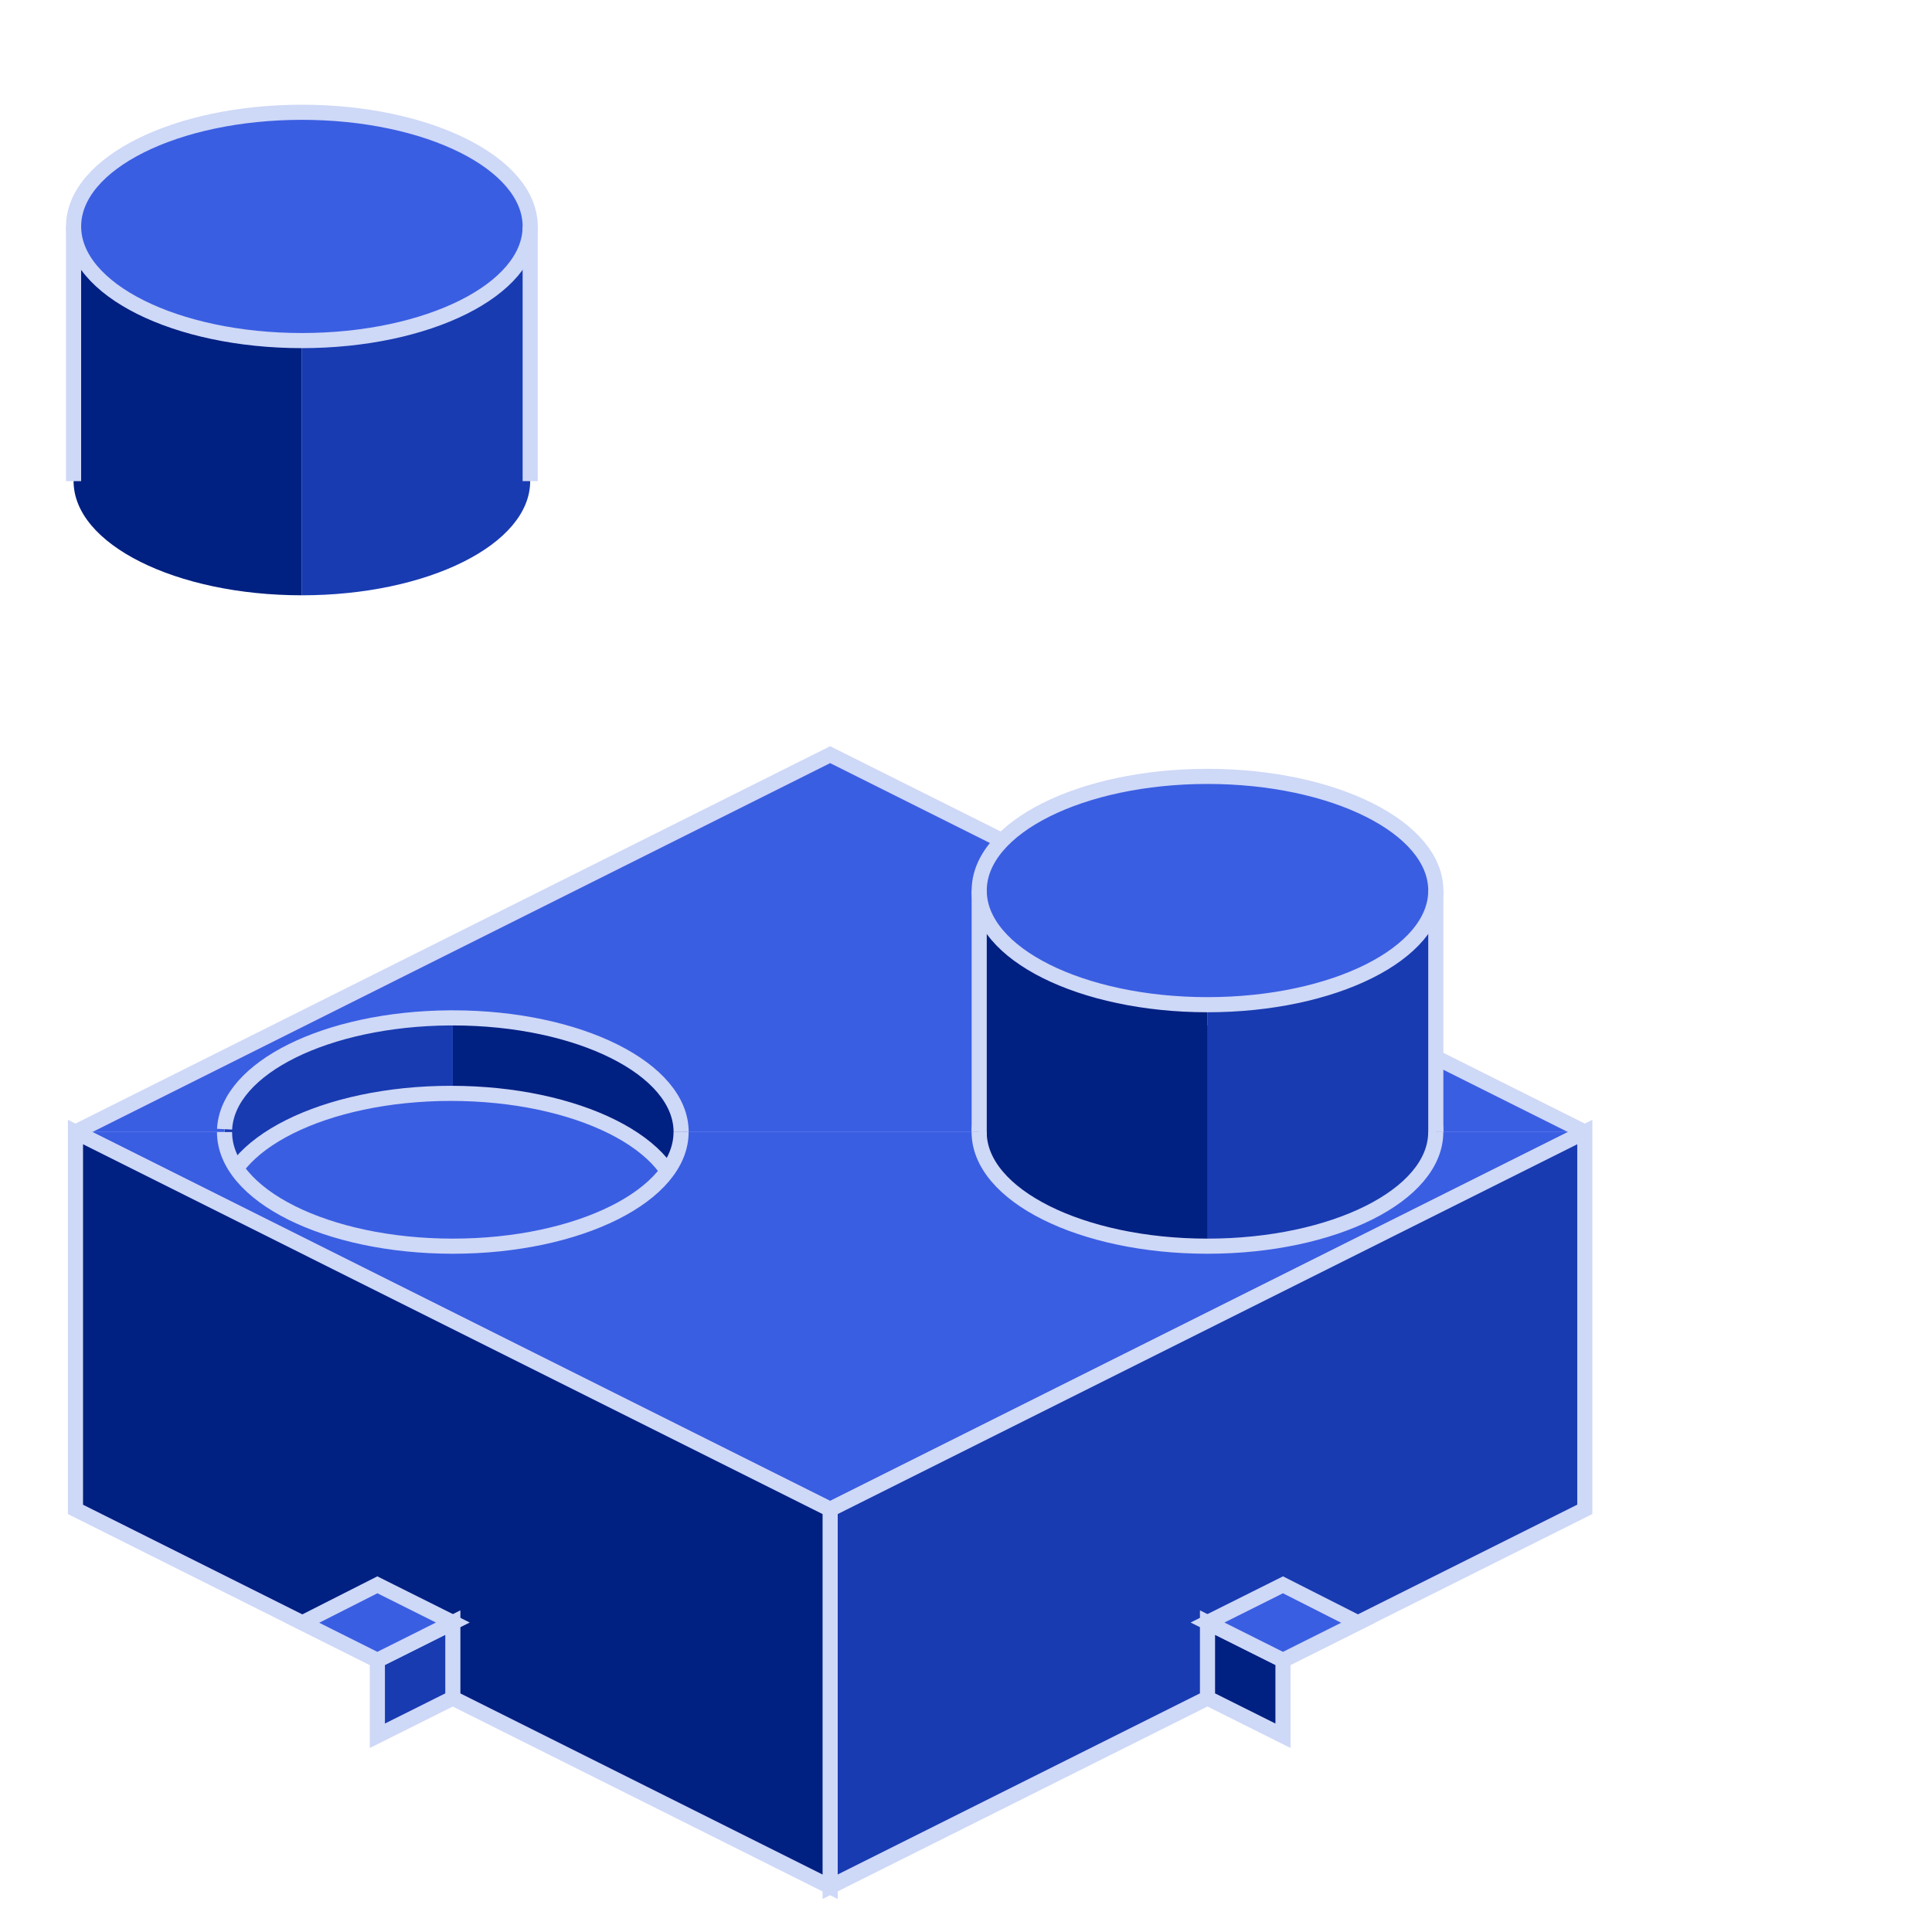
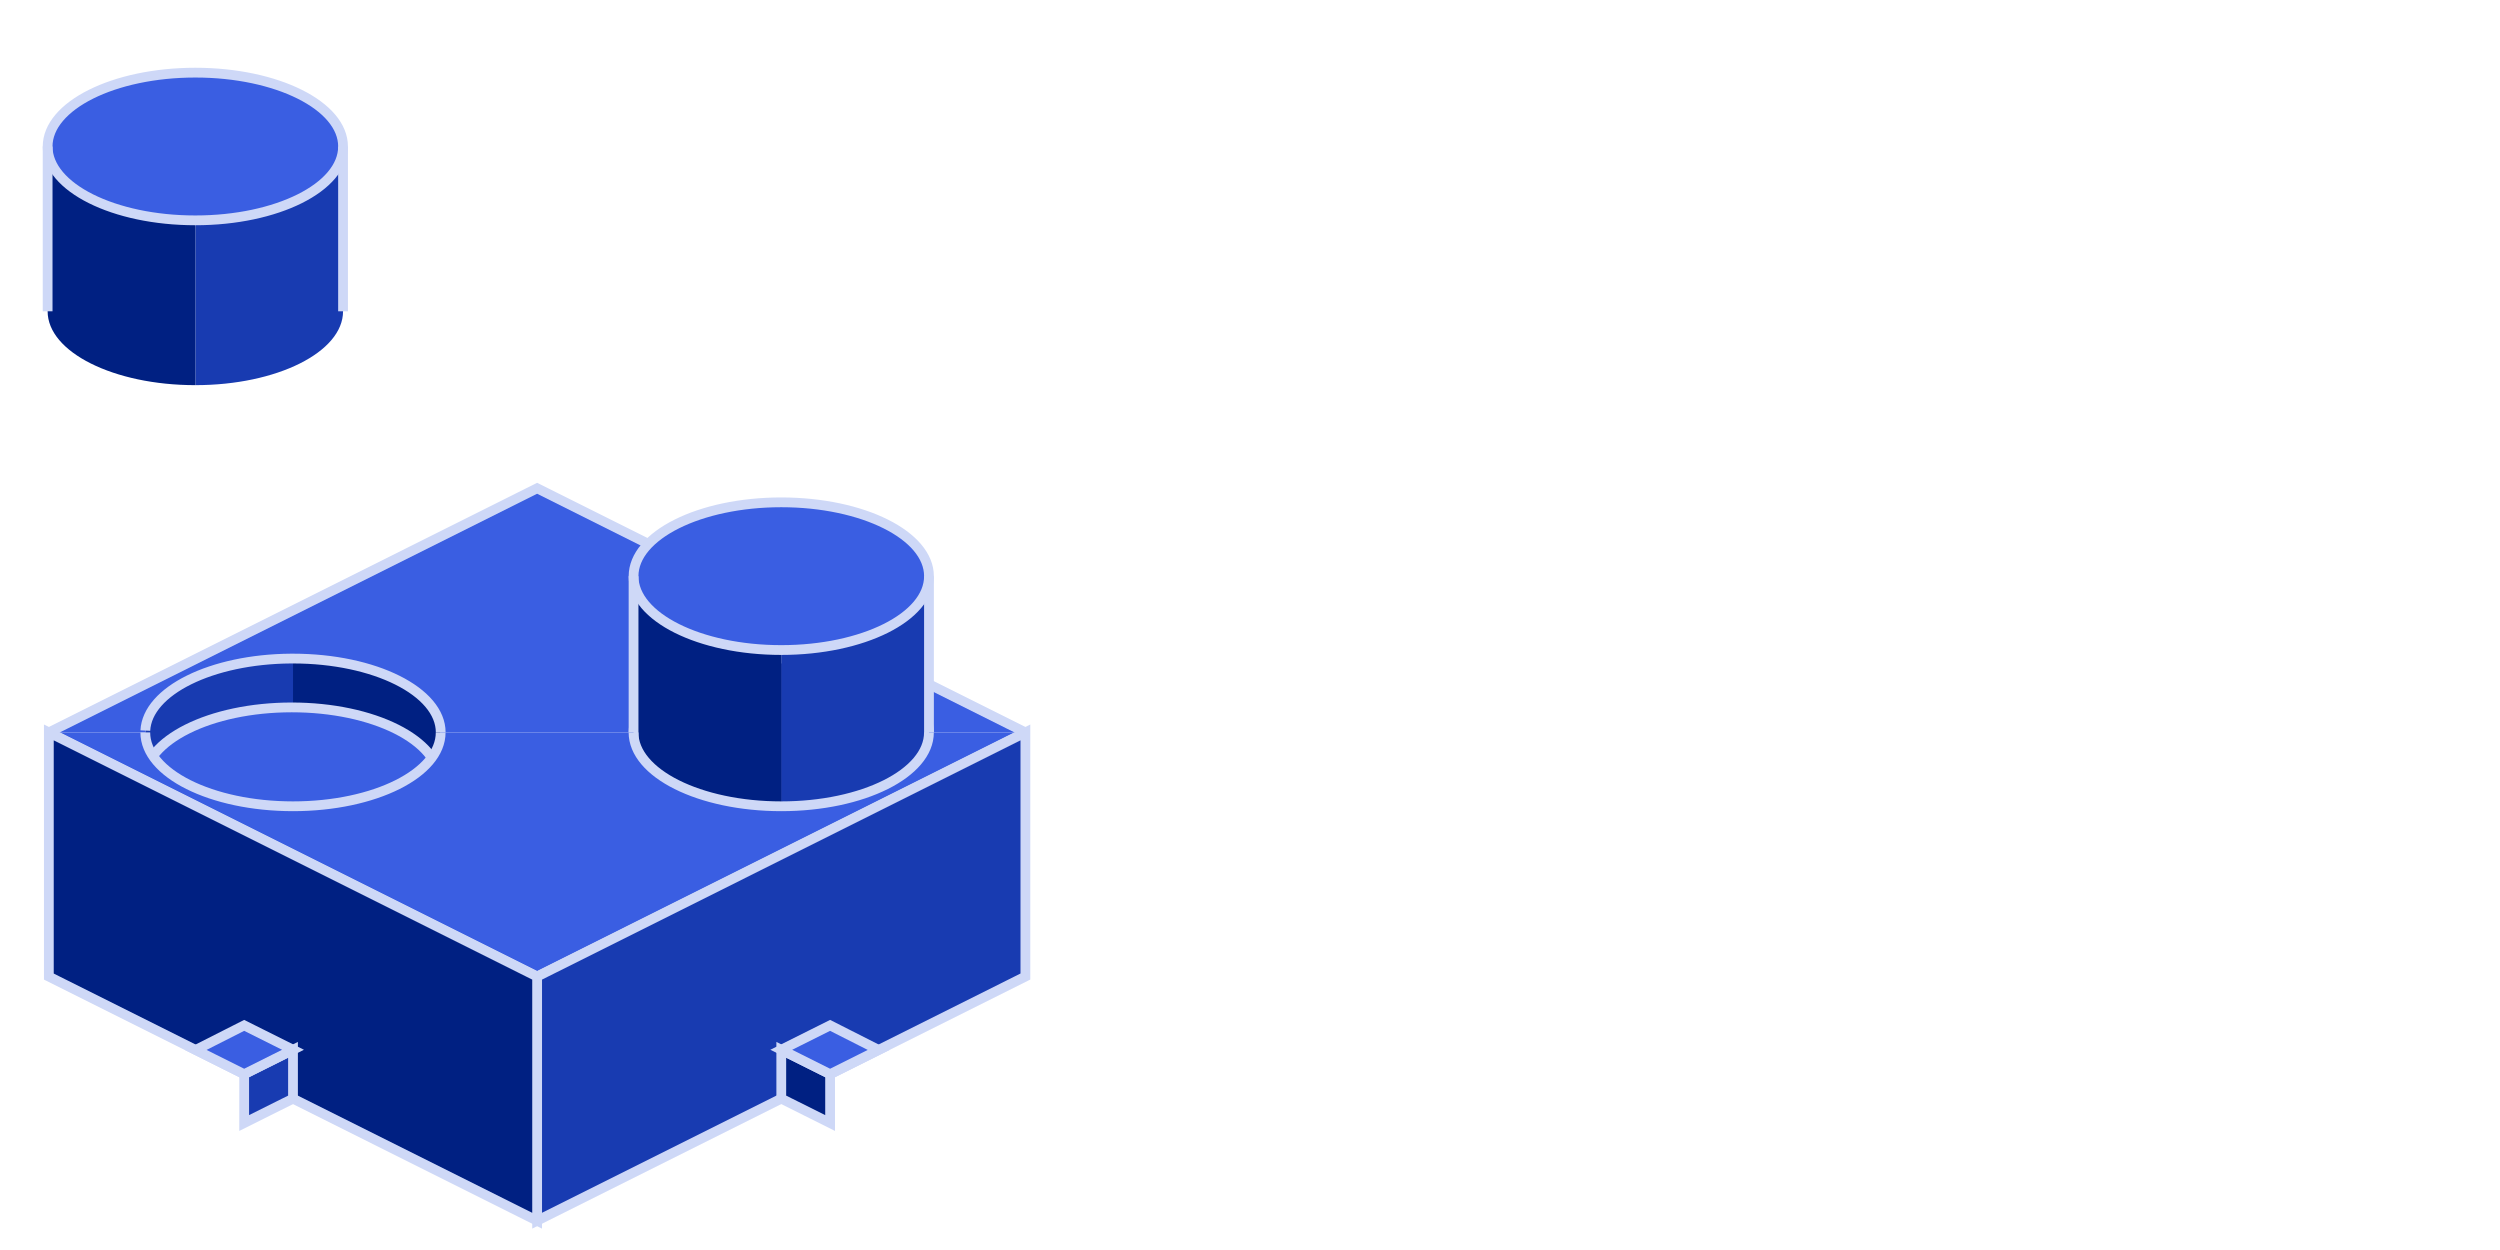
- <svg xmlns="http://www.w3.org/2000/svg" id="svg1047" version="1.1" viewBox="0 0 33.867 33.867" height="128" width="128">
+ <svg xmlns="http://www.w3.org/2000/svg" width="256" height="128" viewBox="0 0 67.733 33.867" version="1.1" id="svg1047">
  <defs id="defs1041" />
  <g id="layer1">
-     <path d="m 21.167,17.843 v 4.002 a 4.002,2.001 0 0 0 4.002,-2.001 4.002,2.001 0 0 0 -4.002,-2.001 z" style="display:inline;opacity:1;fill:#002082;fill-opacity:1;stroke:none;stroke-width:0.265;stroke-linecap:round;stroke-miterlimit:4;stroke-dasharray:none;stroke-opacity:1" id="path1931" />
-     <path d="m 21.109,17.843 a 4.002,2.001 0 0 0 -3.944,2.001 4.002,2.001 0 0 0 4.002,2.001 v -4.002 a 4.002,2.001 0 0 0 -0.058,0 z" style="display:inline;opacity:1;fill:#183bb1;fill-opacity:1;stroke:none;stroke-width:0.265;stroke-linecap:round;stroke-miterlimit:4;stroke-dasharray:none;stroke-opacity:1" id="path2014" />
-     <path d="m 7.938,17.843 v 4.002 A 4.002,2.001 0 0 0 11.939,19.844 4.002,2.001 0 0 0 7.938,17.843 Z" style="display:inline;opacity:1;fill:#002082;fill-opacity:1;stroke:none;stroke-width:0.265;stroke-linecap:round;stroke-miterlimit:4;stroke-dasharray:none;stroke-opacity:1" id="path1949" />
-     <path d="m 7.88,17.843 a 4.002,2.001 0 0 0 -3.944,2.001 4.002,2.001 0 0 0 4.002,2.001 v -4.002 a 4.002,2.001 0 0 0 -0.058,0 z" style="display:inline;opacity:1;fill:#183bb1;fill-opacity:1;stroke:none;stroke-width:0.265;stroke-linecap:round;stroke-miterlimit:4;stroke-dasharray:none;stroke-opacity:1" id="path2018" />
-     <path id="path998" d="M 14.552,13.229 1.323,19.844 h 2.613 a 4.002,2.001 0 0 1 3.944,-2.001 4.002,2.001 0 0 1 0.058,0 4.002,2.001 0 0 1 4.002,2.001 h 5.226 a 4.002,2.001 0 0 1 3.943,-2.001 4.002,2.001 0 0 1 5.29e-4,0 4.002,2.001 0 0 1 0.058,0 4.002,2.001 0 0 1 4.002,2.001 h 2.613 z" style="display:inline;fill:#3a5ee2;stroke:none;stroke-width:0.265;stroke-linecap:butt;stroke-linejoin:miter;stroke-miterlimit:4;stroke-dasharray:none;stroke-opacity:1" />
-     <path id="path1007" style="display:inline;fill:none;stroke:#ced8f7;stroke-width:0.265;stroke-linecap:butt;stroke-linejoin:miter;stroke-miterlimit:4;stroke-dasharray:none;stroke-opacity:1" d="m 17.165,19.842 a 4.002,2.001 0 0 1 3.943,-1.999 4.002,2.001 0 0 1 5.29e-4,0 4.002,2.001 0 0 1 0.058,0 4.002,2.001 0 0 1 4.002,2.001" />
-     <path id="path1000" style="display:inline;fill:none;stroke:#ced8f7;stroke-width:0.265;stroke-linecap:butt;stroke-linejoin:miter;stroke-miterlimit:4;stroke-dasharray:none;stroke-opacity:1" d="m 3.937,19.794 a 4.002,2.001 0 0 1 3.943,-1.951 4.002,2.001 0 0 1 0.058,0 4.002,2.001 0 0 1 4.002,2.001" />
-     <path style="display:inline;fill:none;stroke:#ced8f7;stroke-width:0.265px;stroke-linecap:butt;stroke-linejoin:miter;stroke-opacity:1" d="M 1.323,19.844 14.552,13.229 27.781,19.844" id="path1010" />
-     <g transform="translate(2.579693,17.72708)" id="g1687">
-       <path d="m 5.325,3.44 v 6.466 a 4.002,2.001 0 0 0 4.002,-2.001 v -4.465 z" style="display:inline;opacity:1;fill:#183bb1;fill-opacity:1;stroke:none;stroke-width:0.265;stroke-linecap:round;stroke-miterlimit:4;stroke-dasharray:none;stroke-opacity:1" id="ellipse1012" />
-       <path d="m 1.323,3.44 v 4.465 a 4.002,2.001 0 0 0 4.002,2.001 v -6.466 z" style="display:inline;opacity:1;fill:#002082;fill-opacity:1;stroke:none;stroke-width:0.265;stroke-linecap:round;stroke-miterlimit:4;stroke-dasharray:none;stroke-opacity:1" id="path1020" />
-       <ellipse ry="2.001" rx="4.002" cy="3.44" cx="5.325" id="ellipse1984" style="display:inline;opacity:1;fill:#3a5ee2;fill-opacity:1;stroke:#ced8f7;stroke-width:0.265;stroke-linecap:round;stroke-miterlimit:4;stroke-dasharray:none;stroke-opacity:1" />
-       <path id="path1024" d="m 9.327,3.44 v 4.465" style="display:inline;fill:none;stroke:#ced8f7;stroke-width:0.265px;stroke-linecap:butt;stroke-linejoin:miter;stroke-opacity:1" />
-       <path id="path1026" d="m 1.323,3.44 v 4.465" style="display:inline;fill:none;stroke:#ced8f7;stroke-width:0.265px;stroke-linecap:butt;stroke-linejoin:miter;stroke-opacity:1" />
+     <path id="path1931" style="display:inline;opacity:1;fill:#002082;fill-opacity:1;stroke:none;stroke-width:0.265;stroke-linecap:round;stroke-miterlimit:4;stroke-dasharray:none;stroke-opacity:1" d="m 21.167,17.843 v 4.002 a 4.002,2.001 0 0 0 4.002,-2.001 4.002,2.001 0 0 0 -4.002,-2.001 z" />
+     <path id="path2014" style="display:inline;opacity:1;fill:#183bb1;fill-opacity:1;stroke:none;stroke-width:0.265;stroke-linecap:round;stroke-miterlimit:4;stroke-dasharray:none;stroke-opacity:1" d="m 21.109,17.843 a 4.002,2.001 0 0 0 -3.944,2.001 4.002,2.001 0 0 0 4.002,2.001 v -4.002 a 4.002,2.001 0 0 0 -0.058,0 z" />
+     <path id="path1949" style="display:inline;opacity:1;fill:#002082;fill-opacity:1;stroke:none;stroke-width:0.265;stroke-linecap:round;stroke-miterlimit:4;stroke-dasharray:none;stroke-opacity:1" d="m 7.938,17.843 v 4.002 A 4.002,2.001 0 0 0 11.939,19.844 4.002,2.001 0 0 0 7.938,17.843 Z" />
+     <path id="path2018" style="display:inline;opacity:1;fill:#183bb1;fill-opacity:1;stroke:none;stroke-width:0.265;stroke-linecap:round;stroke-miterlimit:4;stroke-dasharray:none;stroke-opacity:1" d="m 7.88,17.843 a 4.002,2.001 0 0 0 -3.944,2.001 4.002,2.001 0 0 0 4.002,2.001 v -4.002 a 4.002,2.001 0 0 0 -0.058,0 z" />
+     <path style="display:inline;fill:#3a5ee2;stroke:none;stroke-width:0.265;stroke-linecap:butt;stroke-linejoin:miter;stroke-miterlimit:4;stroke-dasharray:none;stroke-opacity:1" d="M 14.552,13.229 1.323,19.844 h 2.613 a 4.002,2.001 0 0 1 3.944,-2.001 4.002,2.001 0 0 1 0.058,0 4.002,2.001 0 0 1 4.002,2.001 h 5.226 a 4.002,2.001 0 0 1 3.943,-2.001 4.002,2.001 0 0 1 5.29e-4,0 4.002,2.001 0 0 1 0.058,0 4.002,2.001 0 0 1 4.002,2.001 h 2.613 z" id="path998" />
+     <path d="m 17.165,19.842 a 4.002,2.001 0 0 1 3.943,-1.999 4.002,2.001 0 0 1 5.29e-4,0 4.002,2.001 0 0 1 0.058,0 4.002,2.001 0 0 1 4.002,2.001" style="display:inline;fill:none;stroke:#ced8f7;stroke-width:0.265;stroke-linecap:butt;stroke-linejoin:miter;stroke-miterlimit:4;stroke-dasharray:none;stroke-opacity:1" id="path1007" />
+     <path d="m 3.937,19.794 a 4.002,2.001 0 0 1 3.943,-1.951 4.002,2.001 0 0 1 0.058,0 4.002,2.001 0 0 1 4.002,2.001" style="display:inline;fill:none;stroke:#ced8f7;stroke-width:0.265;stroke-linecap:butt;stroke-linejoin:miter;stroke-miterlimit:4;stroke-dasharray:none;stroke-opacity:1" id="path1000" />
+     <path id="path1010" d="M 1.323,19.844 14.552,13.229 27.781,19.844" style="display:inline;fill:none;stroke:#ced8f7;stroke-width:0.265px;stroke-linecap:butt;stroke-linejoin:miter;stroke-opacity:1" />
+     <g id="g1687" transform="translate(2.579693,17.72708)">
+       <path id="ellipse1012" style="display:inline;opacity:1;fill:#183bb1;fill-opacity:1;stroke:none;stroke-width:0.265;stroke-linecap:round;stroke-miterlimit:4;stroke-dasharray:none;stroke-opacity:1" d="m 5.325,3.44 v 6.466 a 4.002,2.001 0 0 0 4.002,-2.001 v -4.465 z" />
+       <path id="path1020" style="display:inline;opacity:1;fill:#002082;fill-opacity:1;stroke:none;stroke-width:0.265;stroke-linecap:round;stroke-miterlimit:4;stroke-dasharray:none;stroke-opacity:1" d="m 1.323,3.44 v 4.465 a 4.002,2.001 0 0 0 4.002,2.001 v -6.466 z" />
+       <ellipse style="display:inline;opacity:1;fill:#3a5ee2;fill-opacity:1;stroke:#ced8f7;stroke-width:0.265;stroke-linecap:round;stroke-miterlimit:4;stroke-dasharray:none;stroke-opacity:1" id="ellipse1984" cx="5.325" cy="3.44" rx="4.002" ry="2.001" />
+       <path style="display:inline;fill:none;stroke:#ced8f7;stroke-width:0.265px;stroke-linecap:butt;stroke-linejoin:miter;stroke-opacity:1" d="m 9.327,3.44 v 4.465" id="path1024" />
+       <path style="display:inline;fill:none;stroke:#ced8f7;stroke-width:0.265px;stroke-linecap:butt;stroke-linejoin:miter;stroke-opacity:1" d="m 1.323,3.44 v 4.465" id="path1026" />
    </g>
-     <g id="g1701" transform="translate(15.84192,12.17083)">
-       <path id="path1691" style="display:inline;opacity:1;fill:#183bb1;fill-opacity:1;stroke:none;stroke-width:0.265;stroke-linecap:round;stroke-miterlimit:4;stroke-dasharray:none;stroke-opacity:1" d="m 5.325,3.44 v 6.466 a 4.002,2.001 0 0 0 4.002,-2.001 v -4.465 z" />
-       <path id="path1693" style="display:inline;opacity:1;fill:#002082;fill-opacity:1;stroke:none;stroke-width:0.265;stroke-linecap:round;stroke-miterlimit:4;stroke-dasharray:none;stroke-opacity:1" d="m 1.323,3.44 v 4.465 a 4.002,2.001 0 0 0 4.002,2.001 v -6.466 z" />
-       <ellipse style="display:inline;opacity:1;fill:#3a5ee2;fill-opacity:1;stroke:#ced8f7;stroke-width:0.265;stroke-linecap:round;stroke-miterlimit:4;stroke-dasharray:none;stroke-opacity:1" id="ellipse1695" cx="5.325" cy="3.44" rx="4.002" ry="2.001" />
-       <path style="display:inline;fill:none;stroke:#ced8f7;stroke-width:0.265px;stroke-linecap:butt;stroke-linejoin:miter;stroke-opacity:1" d="m 9.327,3.44 v 4.465" id="path1697" />
-       <path style="display:inline;fill:none;stroke:#ced8f7;stroke-width:0.265px;stroke-linecap:butt;stroke-linejoin:miter;stroke-opacity:1" d="m 1.323,3.44 v 4.465" id="path1699" />
+     <g transform="translate(15.84192,12.17083)" id="g1701">
+       <path d="m 5.325,3.44 v 6.466 a 4.002,2.001 0 0 0 4.002,-2.001 v -4.465 z" style="display:inline;opacity:1;fill:#183bb1;fill-opacity:1;stroke:none;stroke-width:0.265;stroke-linecap:round;stroke-miterlimit:4;stroke-dasharray:none;stroke-opacity:1" id="path1691" />
+       <path d="m 1.323,3.44 v 4.465 a 4.002,2.001 0 0 0 4.002,2.001 v -6.466 z" style="display:inline;opacity:1;fill:#002082;fill-opacity:1;stroke:none;stroke-width:0.265;stroke-linecap:round;stroke-miterlimit:4;stroke-dasharray:none;stroke-opacity:1" id="path1693" />
+       <ellipse ry="2.001" rx="4.002" cy="3.44" cx="5.325" id="ellipse1695" style="display:inline;opacity:1;fill:#3a5ee2;fill-opacity:1;stroke:#ced8f7;stroke-width:0.265;stroke-linecap:round;stroke-miterlimit:4;stroke-dasharray:none;stroke-opacity:1" />
+       <path id="path1697" d="m 9.327,3.44 v 4.465" style="display:inline;fill:none;stroke:#ced8f7;stroke-width:0.265px;stroke-linecap:butt;stroke-linejoin:miter;stroke-opacity:1" />
+       <path id="path1699" d="m 1.323,3.44 v 4.465" style="display:inline;fill:none;stroke:#ced8f7;stroke-width:0.265px;stroke-linecap:butt;stroke-linejoin:miter;stroke-opacity:1" />
    </g>
-     <path d="m 27.781,19.844 h -2.613 a 4.002,2.001 0 0 1 -4.002,2.001 4.002,2.001 0 0 1 -4.002,-2.001 h -5.226 A 4.002,2.001 0 0 1 7.938,21.845 4.002,2.001 0 0 1 3.936,19.844 h -2.613 l 13.229,6.615 z" style="display:inline;fill:#3a5ee2;stroke:none;stroke-width:0.265;stroke-linecap:butt;stroke-linejoin:miter;stroke-miterlimit:4;stroke-dasharray:none;stroke-opacity:1" id="path970" />
-     <path id="path981" style="display:inline;fill:none;stroke:#ced8f7;stroke-width:0.265;stroke-linecap:butt;stroke-linejoin:miter;stroke-miterlimit:4;stroke-dasharray:none;stroke-opacity:1" d="M 11.939,19.844 A 4.002,2.001 0 0 1 7.937,21.845 4.002,2.001 0 0 1 3.936,19.844 v 0" />
-     <path id="path974" style="display:inline;fill:none;stroke:#ced8f7;stroke-width:0.265;stroke-linecap:butt;stroke-linejoin:miter;stroke-miterlimit:4;stroke-dasharray:none;stroke-opacity:1" d="m 25.168,19.844 a 4.002,2.001 0 0 1 -4.002,2.001 4.002,2.001 0 0 1 -4.002,-2.001 v 0" />
-     <path style="display:inline;fill:none;stroke:#ced8f7;stroke-width:0.265px;stroke-linecap:butt;stroke-linejoin:miter;stroke-opacity:1" d="M 1.323,19.844 14.552,26.458 27.781,19.844" id="path984" />
-     <g transform="translate(-0.03308028,0.5291666)" id="g1713">
-       <path d="m 5.325,3.44 v 6.466 a 4.002,2.001 0 0 0 4.002,-2.001 v -4.465 z" style="display:inline;opacity:1;fill:#183bb1;fill-opacity:1;stroke:none;stroke-width:0.265;stroke-linecap:round;stroke-miterlimit:4;stroke-dasharray:none;stroke-opacity:1" id="path1703" />
-       <path d="m 1.323,3.44 v 4.465 a 4.002,2.001 0 0 0 4.002,2.001 v -6.466 z" style="display:inline;opacity:1;fill:#002082;fill-opacity:1;stroke:none;stroke-width:0.265;stroke-linecap:round;stroke-miterlimit:4;stroke-dasharray:none;stroke-opacity:1" id="path1705" />
-       <ellipse ry="2.001" rx="4.002" cy="3.44" cx="5.325" id="ellipse1707" style="display:inline;opacity:1;fill:#3a5ee2;fill-opacity:1;stroke:#ced8f7;stroke-width:0.265;stroke-linecap:round;stroke-miterlimit:4;stroke-dasharray:none;stroke-opacity:1" />
-       <path id="path1709" d="m 9.327,3.44 v 4.465" style="display:inline;fill:none;stroke:#ced8f7;stroke-width:0.265px;stroke-linecap:butt;stroke-linejoin:miter;stroke-opacity:1" />
-       <path id="path1711" d="m 1.323,3.44 v 4.465" style="display:inline;fill:none;stroke:#ced8f7;stroke-width:0.265px;stroke-linecap:butt;stroke-linejoin:miter;stroke-opacity:1" />
+     <path id="path970" style="display:inline;fill:#3a5ee2;stroke:none;stroke-width:0.265;stroke-linecap:butt;stroke-linejoin:miter;stroke-miterlimit:4;stroke-dasharray:none;stroke-opacity:1" d="m 27.781,19.844 h -2.613 a 4.002,2.001 0 0 1 -4.002,2.001 4.002,2.001 0 0 1 -4.002,-2.001 h -5.226 A 4.002,2.001 0 0 1 7.938,21.845 4.002,2.001 0 0 1 3.936,19.844 h -2.613 l 13.229,6.615 z" />
+     <path d="M 11.939,19.844 A 4.002,2.001 0 0 1 7.937,21.845 4.002,2.001 0 0 1 3.936,19.844 v 0" style="display:inline;fill:none;stroke:#ced8f7;stroke-width:0.265;stroke-linecap:butt;stroke-linejoin:miter;stroke-miterlimit:4;stroke-dasharray:none;stroke-opacity:1" id="path981" />
+     <path d="m 25.168,19.844 a 4.002,2.001 0 0 1 -4.002,2.001 4.002,2.001 0 0 1 -4.002,-2.001 v 0" style="display:inline;fill:none;stroke:#ced8f7;stroke-width:0.265;stroke-linecap:butt;stroke-linejoin:miter;stroke-miterlimit:4;stroke-dasharray:none;stroke-opacity:1" id="path974" />
+     <path id="path984" d="M 1.323,19.844 14.552,26.458 27.781,19.844" style="display:inline;fill:none;stroke:#ced8f7;stroke-width:0.265px;stroke-linecap:butt;stroke-linejoin:miter;stroke-opacity:1" />
+     <g id="g1713" transform="translate(-0.03308028,0.5291666)">
+       <path id="path1703" style="display:inline;opacity:1;fill:#183bb1;fill-opacity:1;stroke:none;stroke-width:0.265;stroke-linecap:round;stroke-miterlimit:4;stroke-dasharray:none;stroke-opacity:1" d="m 5.325,3.44 v 6.466 a 4.002,2.001 0 0 0 4.002,-2.001 v -4.465 z" />
+       <path id="path1705" style="display:inline;opacity:1;fill:#002082;fill-opacity:1;stroke:none;stroke-width:0.265;stroke-linecap:round;stroke-miterlimit:4;stroke-dasharray:none;stroke-opacity:1" d="m 1.323,3.44 v 4.465 a 4.002,2.001 0 0 0 4.002,2.001 v -6.466 z" />
+       <ellipse style="display:inline;opacity:1;fill:#3a5ee2;fill-opacity:1;stroke:#ced8f7;stroke-width:0.265;stroke-linecap:round;stroke-miterlimit:4;stroke-dasharray:none;stroke-opacity:1" id="ellipse1707" cx="5.325" cy="3.44" rx="4.002" ry="2.001" />
+       <path style="display:inline;fill:none;stroke:#ced8f7;stroke-width:0.265px;stroke-linecap:butt;stroke-linejoin:miter;stroke-opacity:1" d="m 9.327,3.44 v 4.465" id="path1709" />
+       <path style="display:inline;fill:none;stroke:#ced8f7;stroke-width:0.265px;stroke-linecap:butt;stroke-linejoin:miter;stroke-opacity:1" d="m 1.323,3.44 v 4.465" id="path1711" />
    </g>
-     <path style="display:inline;fill:#183bb1;fill-opacity:1;stroke:#ced8f7;stroke-width:0.265;stroke-linecap:butt;stroke-linejoin:miter;stroke-miterlimit:4;stroke-dasharray:none;stroke-opacity:1" d="M 14.552,33.073 27.781,26.458 V 19.844 l -13.229,6.615 z" id="path1283" />
-     <path id="path1285" d="m 22.49,29.104 -1.323,-0.661 v 1.323 l 1.323,0.661 z" style="display:inline;fill:#002082;stroke:#ced8f7;stroke-width:0.265px;stroke-linecap:butt;stroke-linejoin:miter;stroke-opacity:1" />
-     <path id="path1287" d="m 22.49,29.104 1.314,-0.657 -1.314,-0.666 -1.323,0.661 z" style="display:inline;fill:#3a5ee2;stroke:#ced8f7;stroke-width:0.265px;stroke-linecap:butt;stroke-linejoin:miter;stroke-opacity:1" />
-     <path style="display:inline;fill:#002082;stroke:#ced8f7;stroke-width:0.265;stroke-linecap:butt;stroke-linejoin:miter;stroke-miterlimit:4;stroke-dasharray:none;stroke-opacity:1" d="m 1.323,19.844 v 6.615 l 13.229,6.615 v -6.615 z" id="path1289" />
-     <path style="display:inline;fill:#183bb1;stroke:#ced8f7;stroke-width:0.265px;stroke-linecap:butt;stroke-linejoin:miter;stroke-opacity:1" d="m 6.615,29.104 1.323,-0.661 v 1.323 L 6.615,30.427 Z" id="path1291" />
-     <path style="display:inline;fill:#3a5ee2;stroke:#ced8f7;stroke-width:0.265px;stroke-linecap:butt;stroke-linejoin:miter;stroke-opacity:1" d="m 6.615,29.104 -1.314,-0.657 1.314,-0.666 1.323,0.661 z" id="path1293" />
+     <path id="path1283" d="M 14.552,33.073 27.781,26.458 V 19.844 l -13.229,6.615 z" style="display:inline;fill:#183bb1;fill-opacity:1;stroke:#ced8f7;stroke-width:0.265;stroke-linecap:butt;stroke-linejoin:miter;stroke-miterlimit:4;stroke-dasharray:none;stroke-opacity:1" />
+     <path style="display:inline;fill:#002082;stroke:#ced8f7;stroke-width:0.265px;stroke-linecap:butt;stroke-linejoin:miter;stroke-opacity:1" d="m 22.49,29.104 -1.323,-0.661 v 1.323 l 1.323,0.661 z" id="path1285" />
+     <path style="display:inline;fill:#3a5ee2;stroke:#ced8f7;stroke-width:0.265px;stroke-linecap:butt;stroke-linejoin:miter;stroke-opacity:1" d="m 22.49,29.104 1.314,-0.657 -1.314,-0.666 -1.323,0.661 z" id="path1287" />
+     <path id="path1289" d="m 1.323,19.844 v 6.615 l 13.229,6.615 v -6.615 z" style="display:inline;fill:#002082;stroke:#ced8f7;stroke-width:0.265;stroke-linecap:butt;stroke-linejoin:miter;stroke-miterlimit:4;stroke-dasharray:none;stroke-opacity:1" />
+     <path id="path1291" d="m 6.615,29.104 1.323,-0.661 v 1.323 L 6.615,30.427 Z" style="display:inline;fill:#183bb1;stroke:#ced8f7;stroke-width:0.265px;stroke-linecap:butt;stroke-linejoin:miter;stroke-opacity:1" />
+     <path id="path1293" d="m 6.615,29.104 -1.314,-0.657 1.314,-0.666 1.323,0.661 z" style="display:inline;fill:#3a5ee2;stroke:#ced8f7;stroke-width:0.265px;stroke-linecap:butt;stroke-linejoin:miter;stroke-opacity:1" />
  </g>
</svg>
